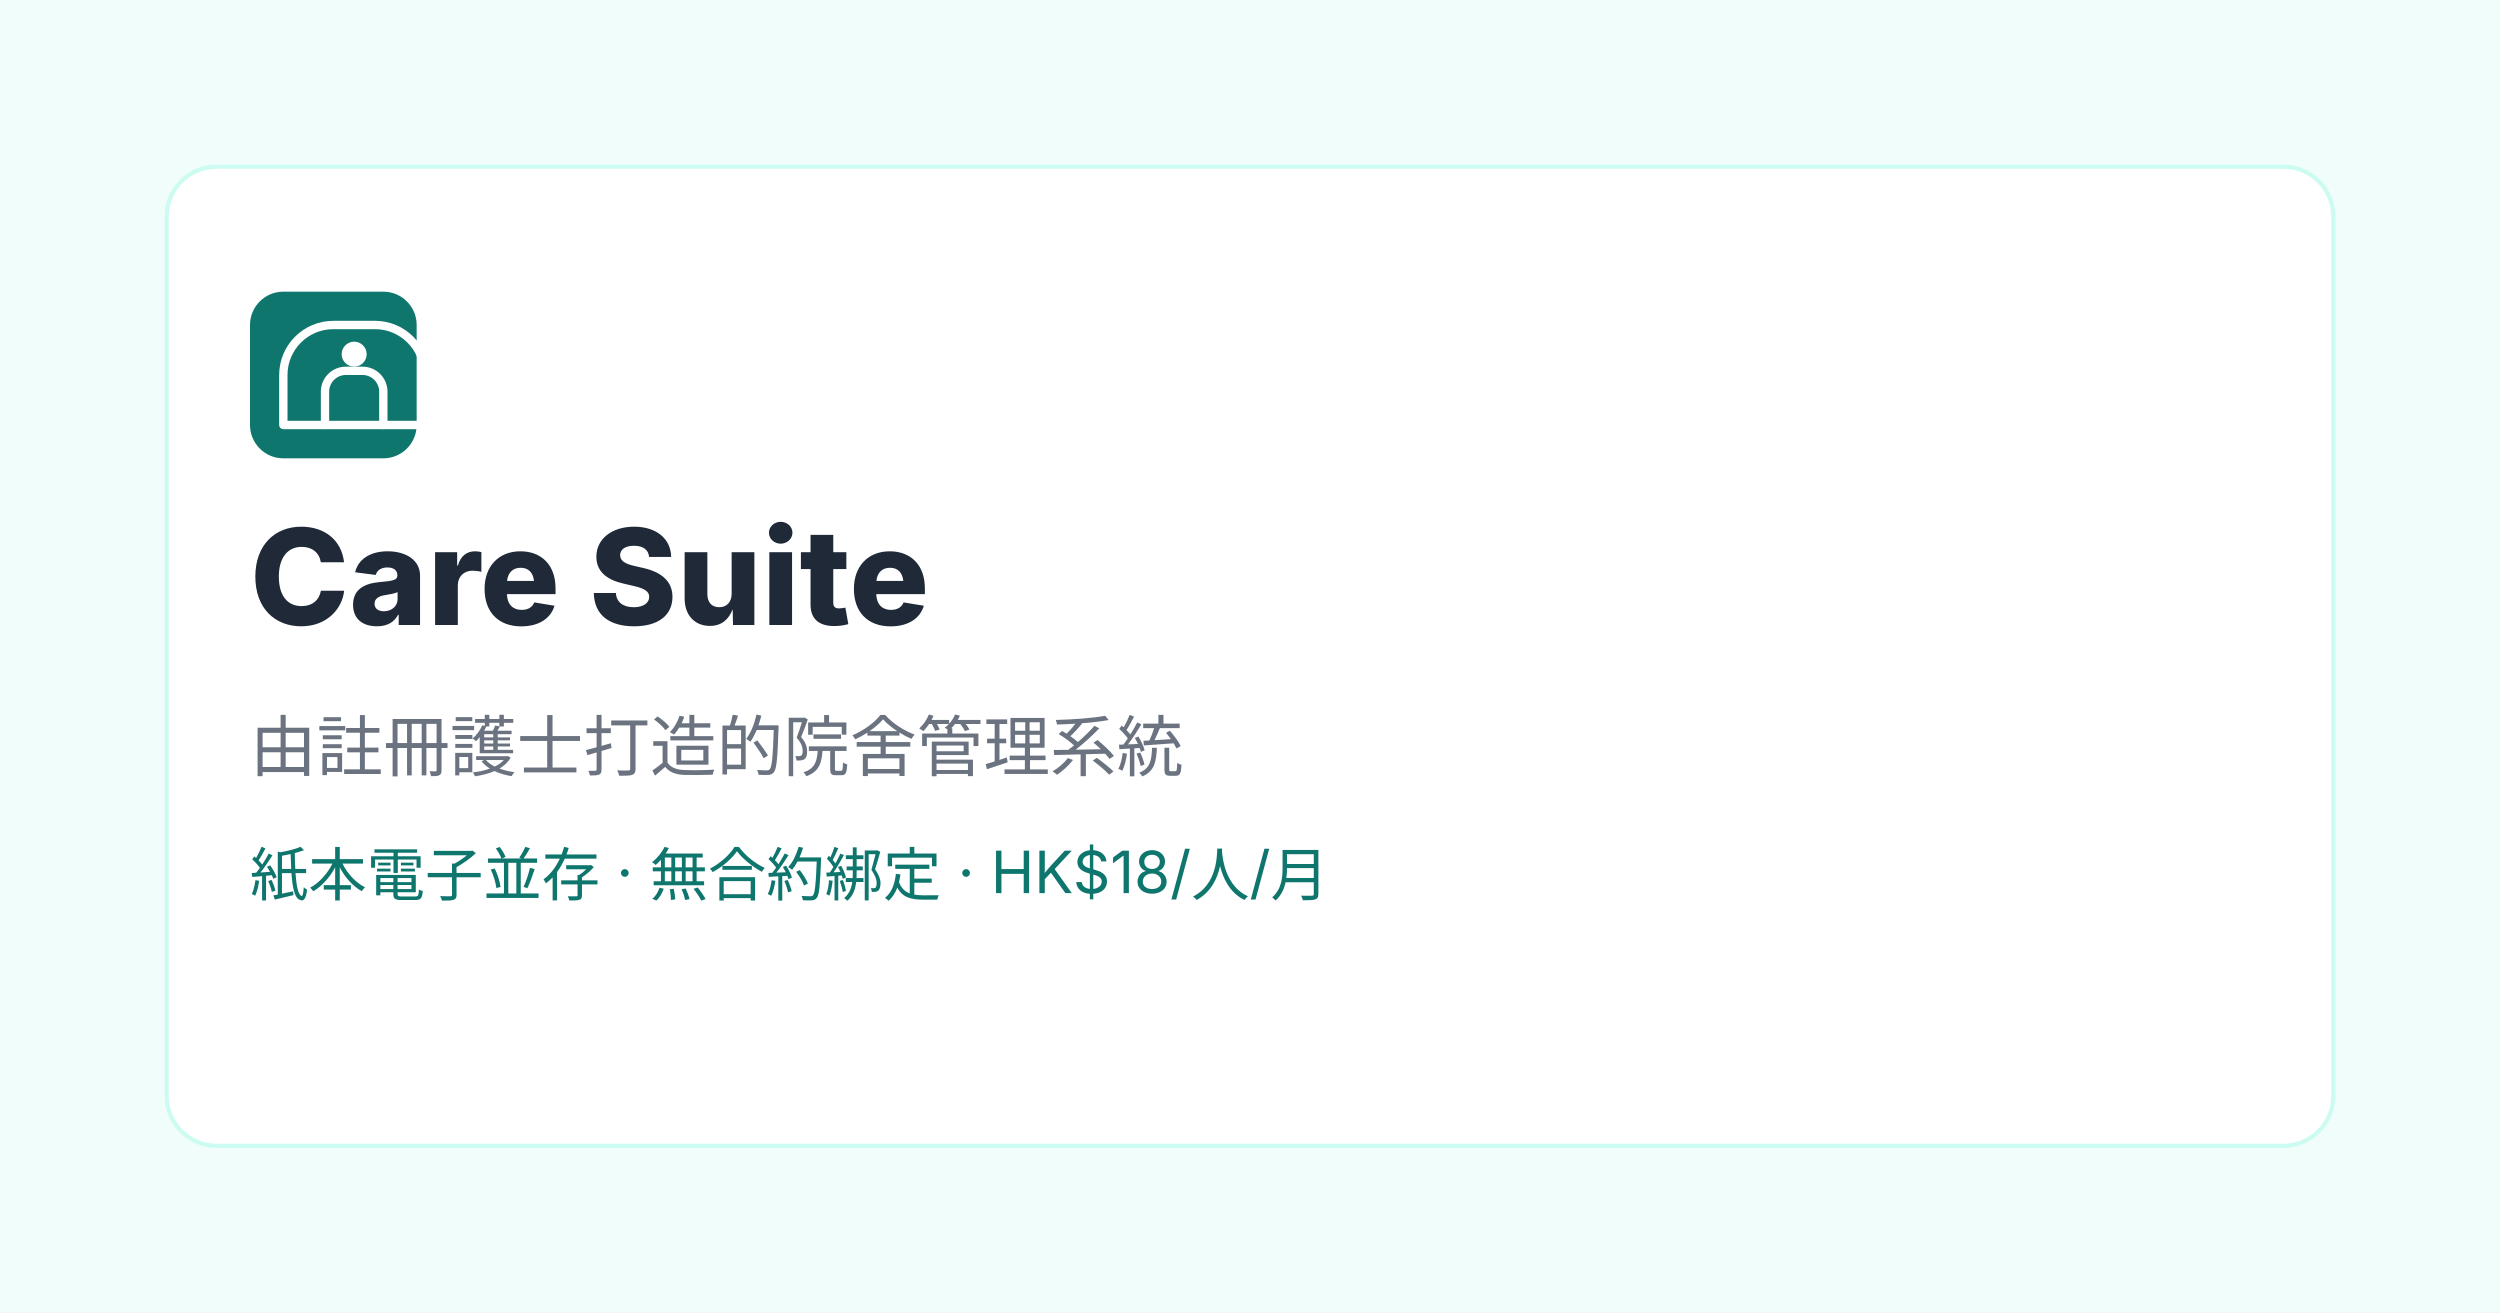
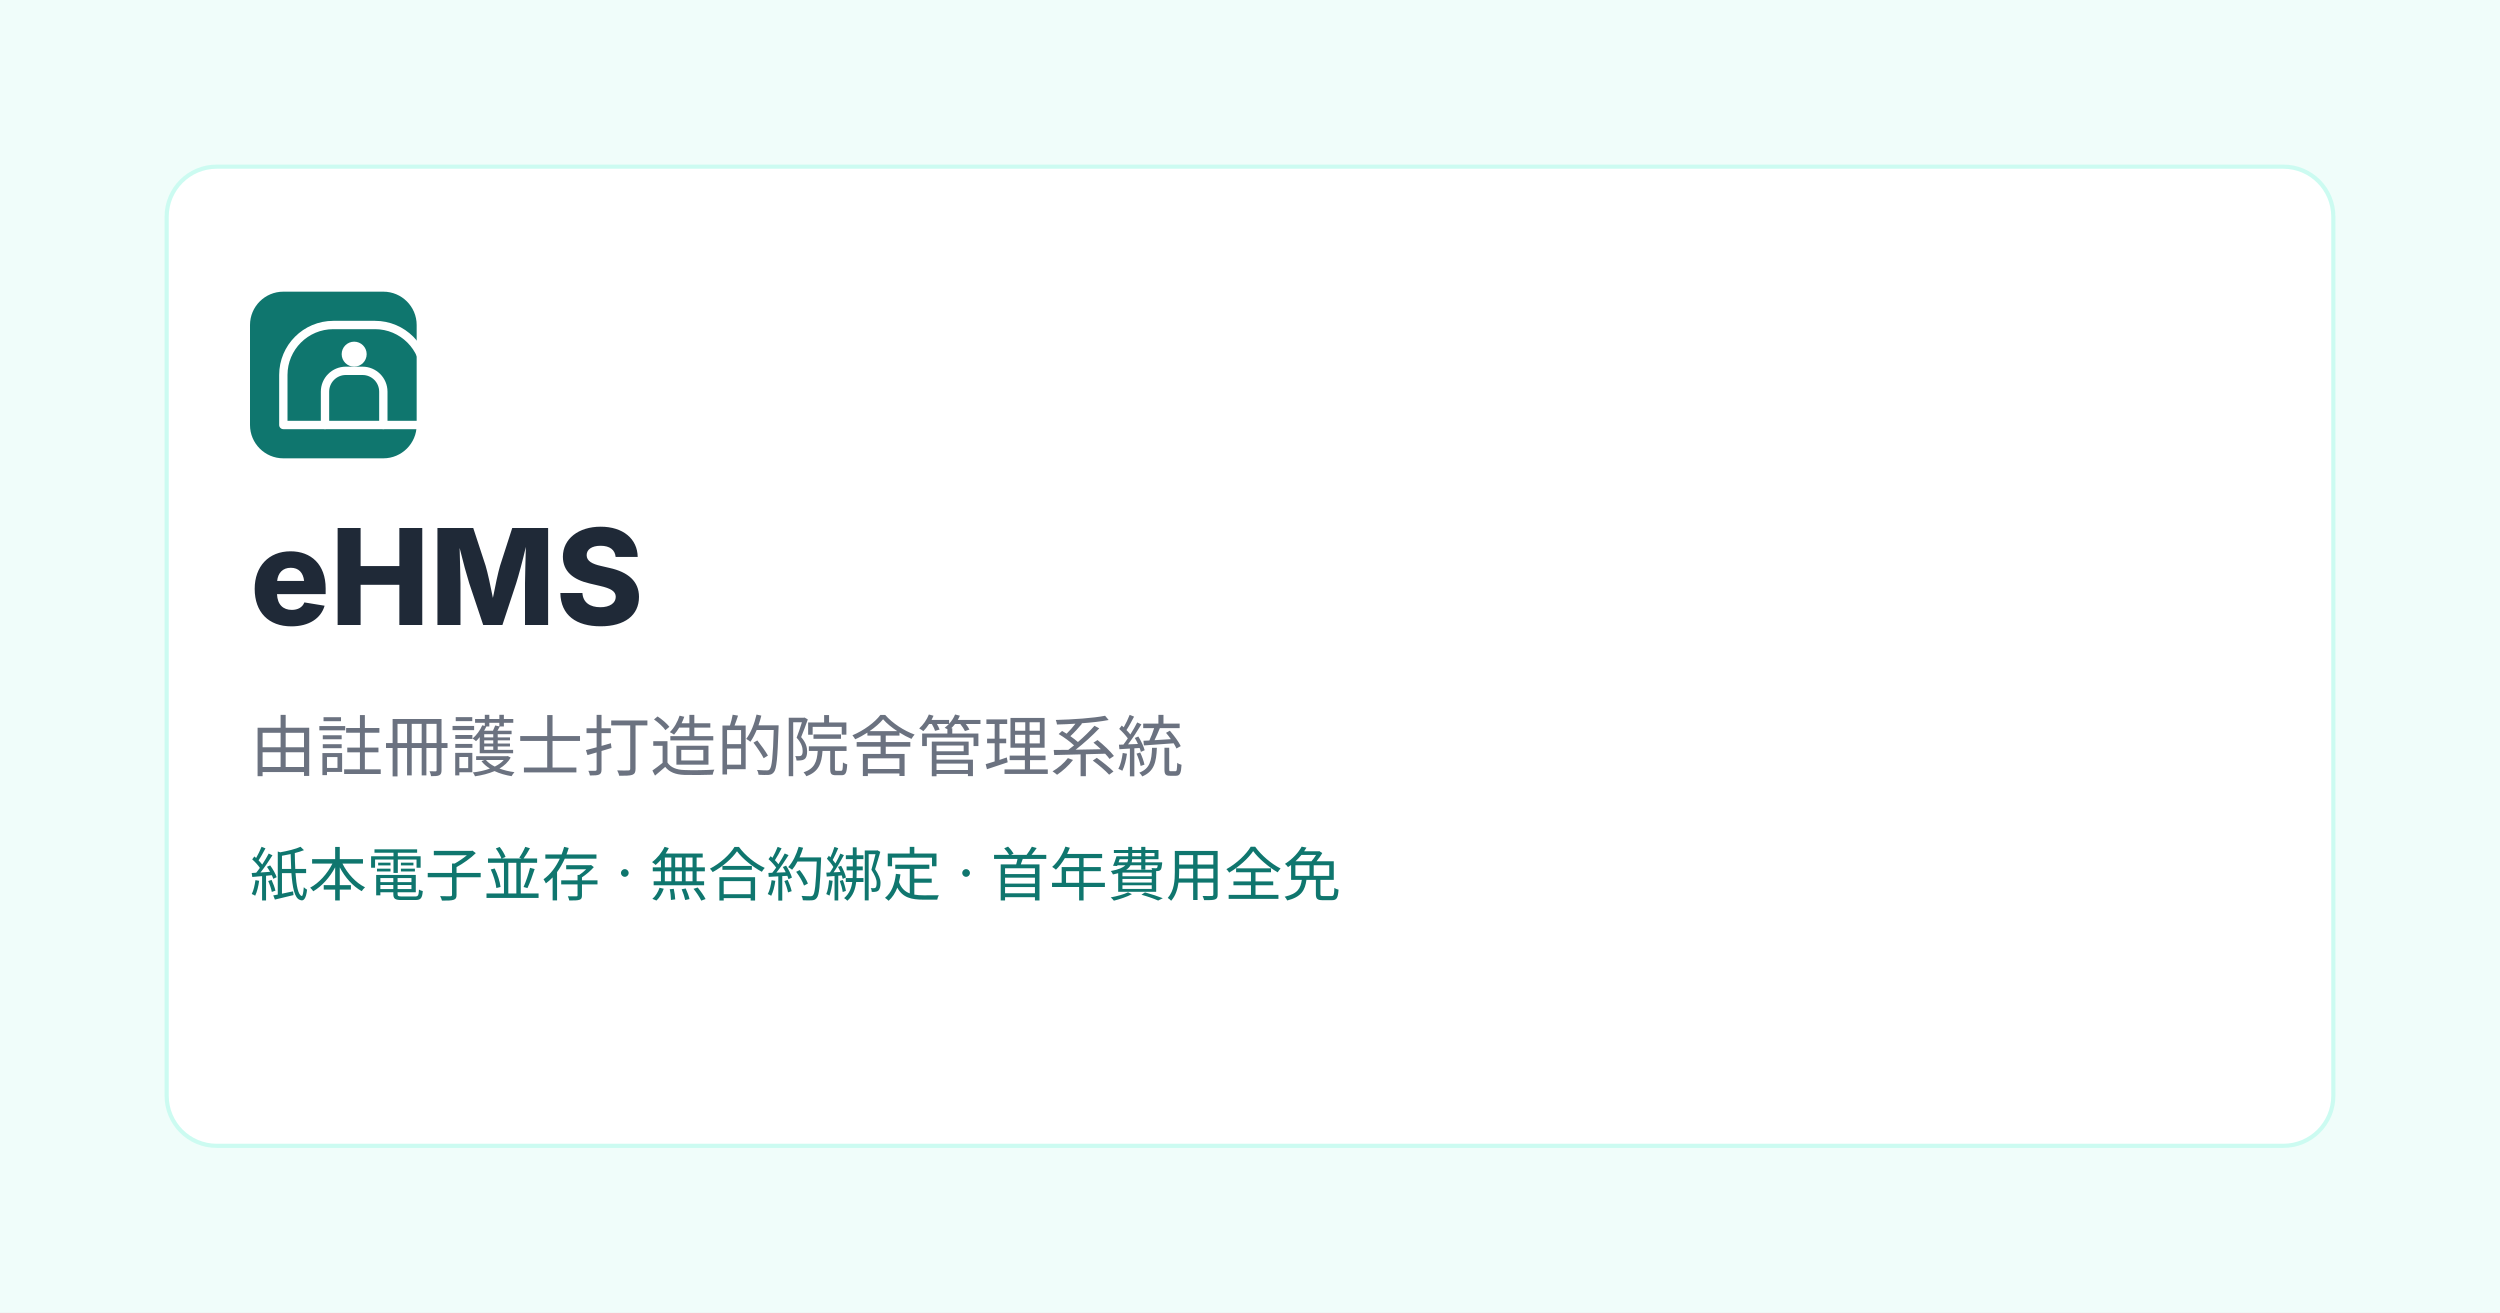
<svg xmlns="http://www.w3.org/2000/svg" width="1200" height="630" viewBox="0 0 1200 630" fill="none">
  <rect width="1200" height="630" fill="#F0FDFA" />
  <rect x="80" y="80" width="1040" height="470" rx="24" fill="#FFFFFF" stroke="#CCFBF1" stroke-width="2" />
  <rect x="120" y="140" width="80" height="80" rx="16" fill="#0F766E" />
  <path d="M136 180C136 166.745 146.745 156 160 156H180C193.255 156 204 166.745 204 180V204H136V180Z" stroke="white" stroke-width="4" stroke-linecap="round" stroke-linejoin="round" />
  <path d="M156 204V188C156 182.477 160.477 178 166 178H174C179.523 178 184 182.477 184 188V204" stroke="white" stroke-width="4" stroke-linecap="round" stroke-linejoin="round" />
  <circle cx="170" cy="170" r="6" fill="white" />
-   <text x="120" y="300" font-family="-apple-system, BlinkMacSystemFont, 'Segoe UI', 'Microsoft JhengHei', sans-serif" font-size="64" font-weight="800" fill="#1F2937">Care Suite</text>
+   <text x="120" y="300" font-family="-apple-system, BlinkMacSystemFont, 'Segoe UI', 'Microsoft JhengHei', sans-serif" font-size="64" font-weight="800" fill="#1F2937">eHMS</text>
  <text x="120" y="370" font-family="-apple-system, BlinkMacSystemFont, 'Segoe UI', 'Microsoft JhengHei', sans-serif" font-size="32" font-weight="400" fill="#6B7280">由註冊護士打造的院舍管理系統</text>
-   <text x="120" y="430" font-family="-apple-system, BlinkMacSystemFont, 'Segoe UI', 'Microsoft JhengHei', sans-serif" font-size="28" font-weight="400" fill="#0F766E">紙本電子並存 · 無合約綁定 · HK$18/人/月</text>
+   <text x="120" y="430" font-family="-apple-system, BlinkMacSystemFont, 'Segoe UI', 'Microsoft JhengHei', sans-serif" font-size="28" font-weight="400" fill="#0F766E">紙本電子並存 · 無合約綁定 · 首年費用全免</text>
</svg>
